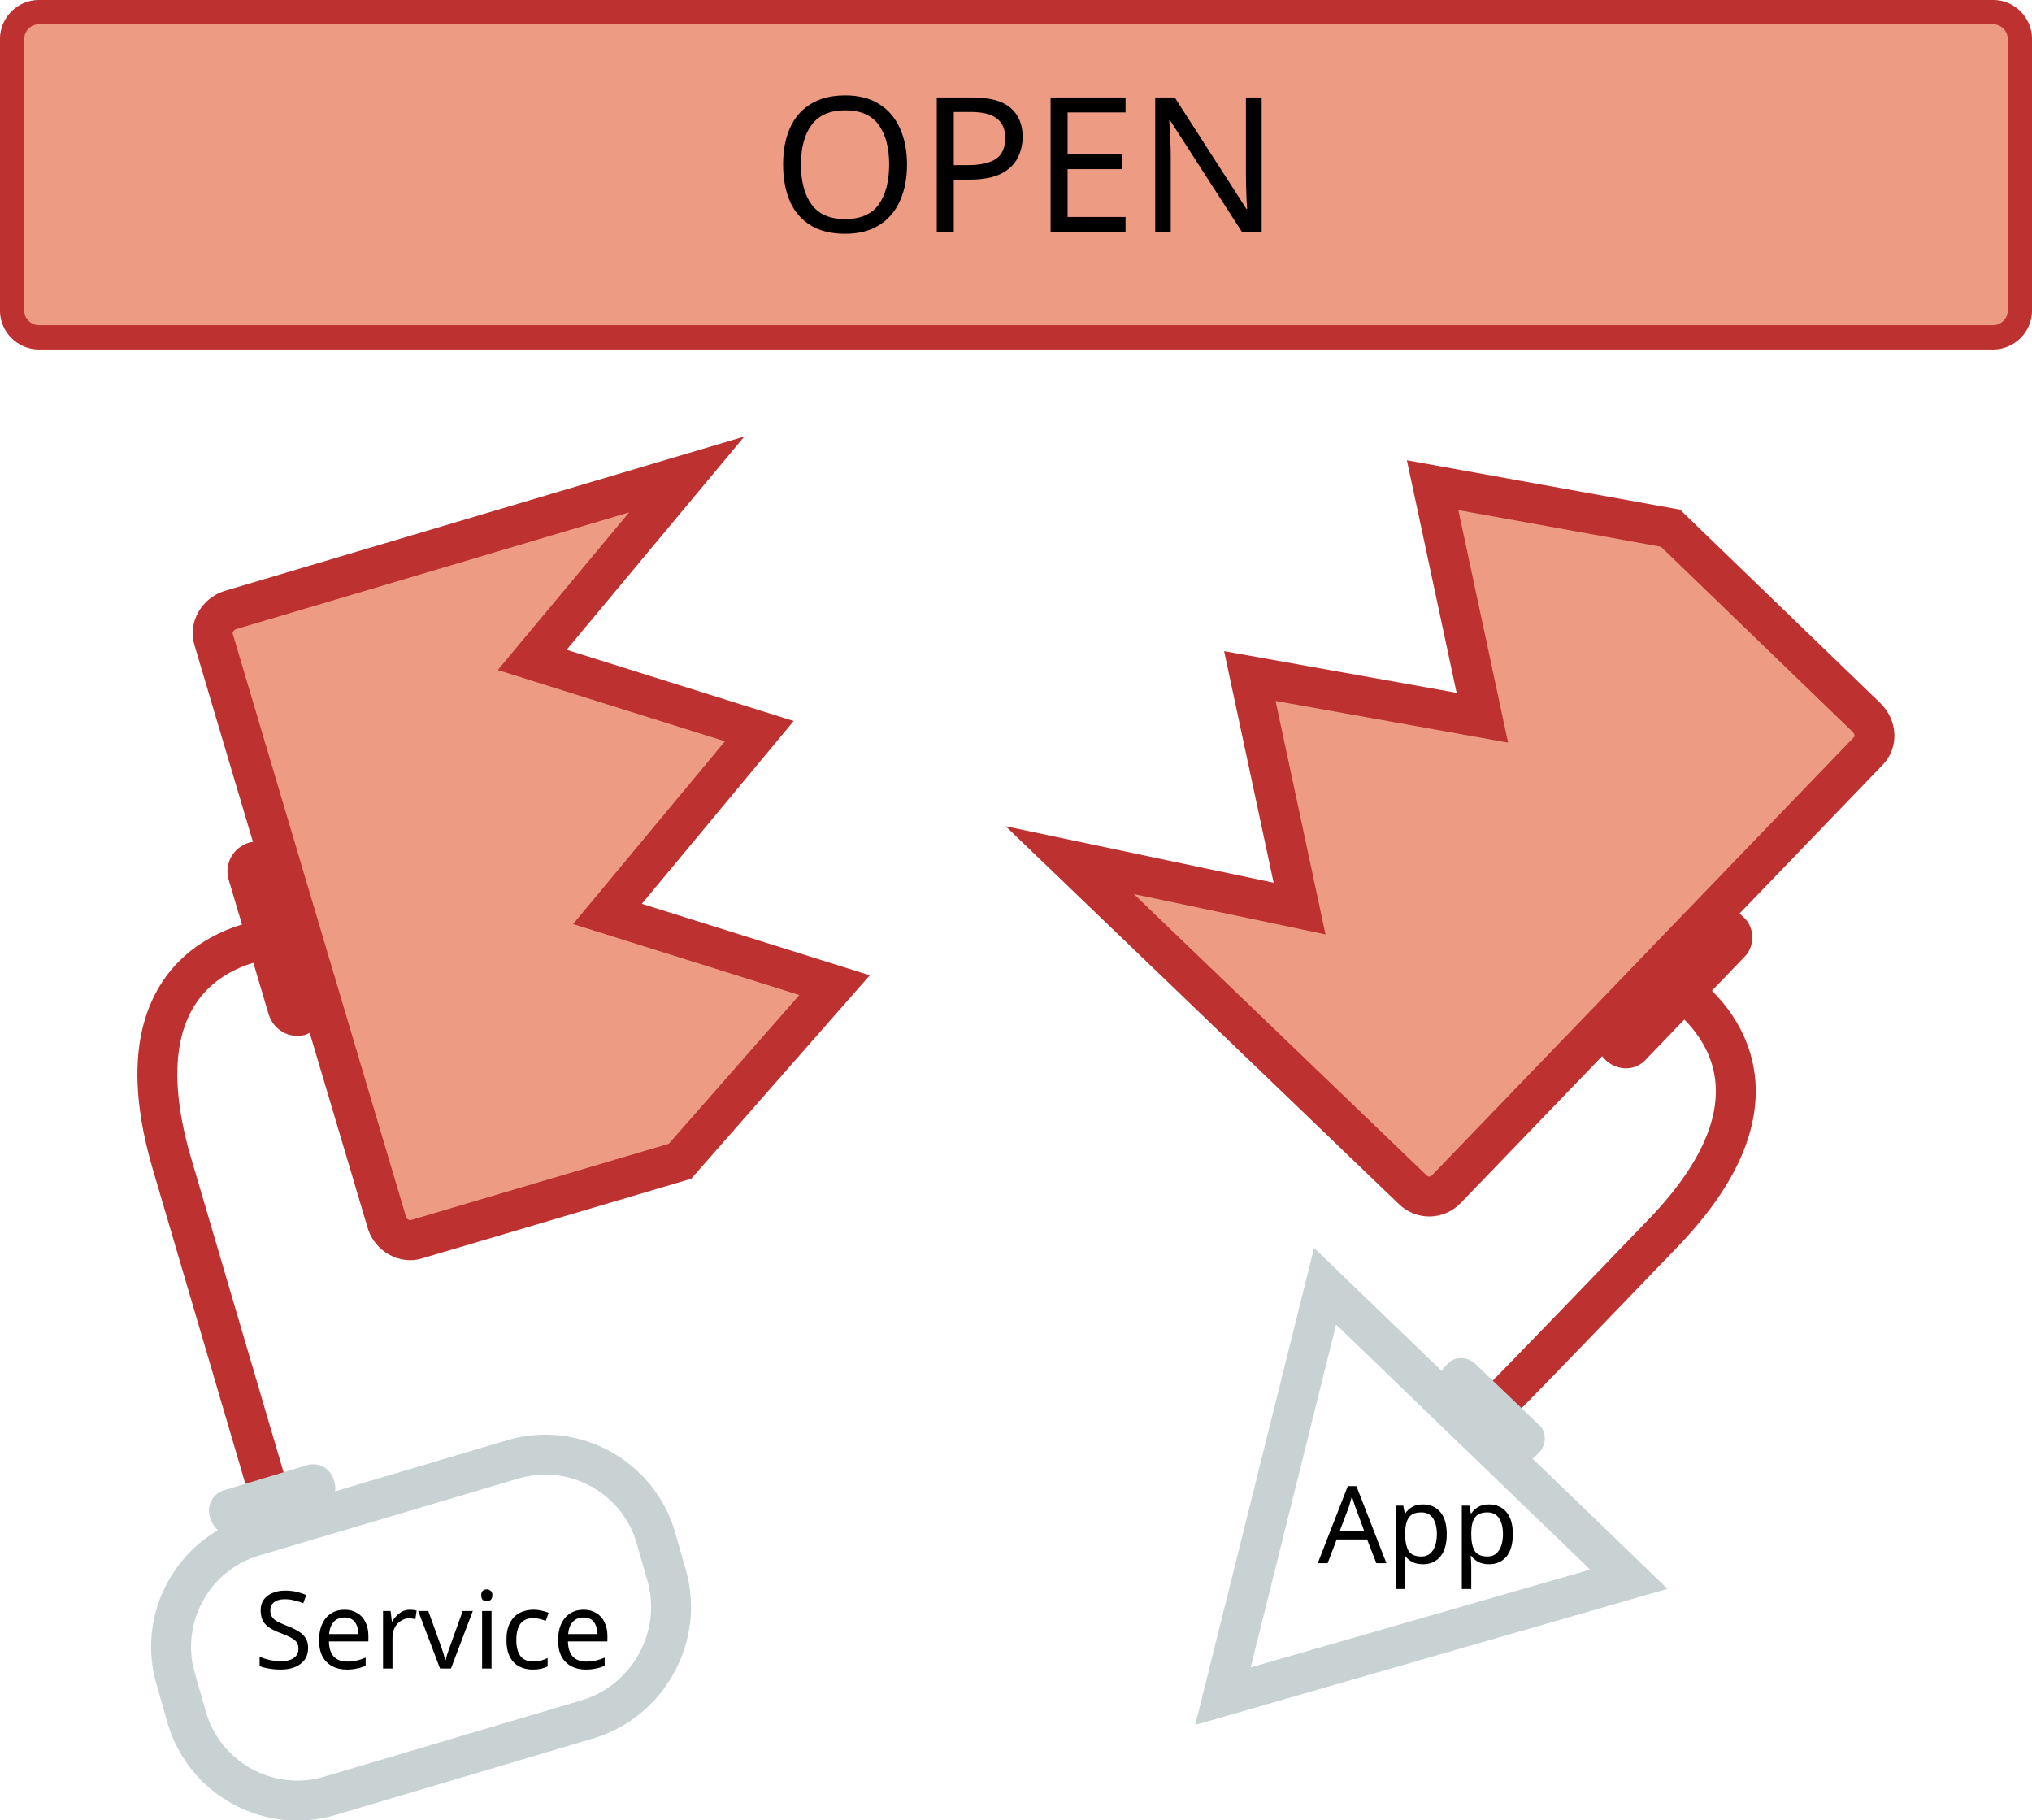
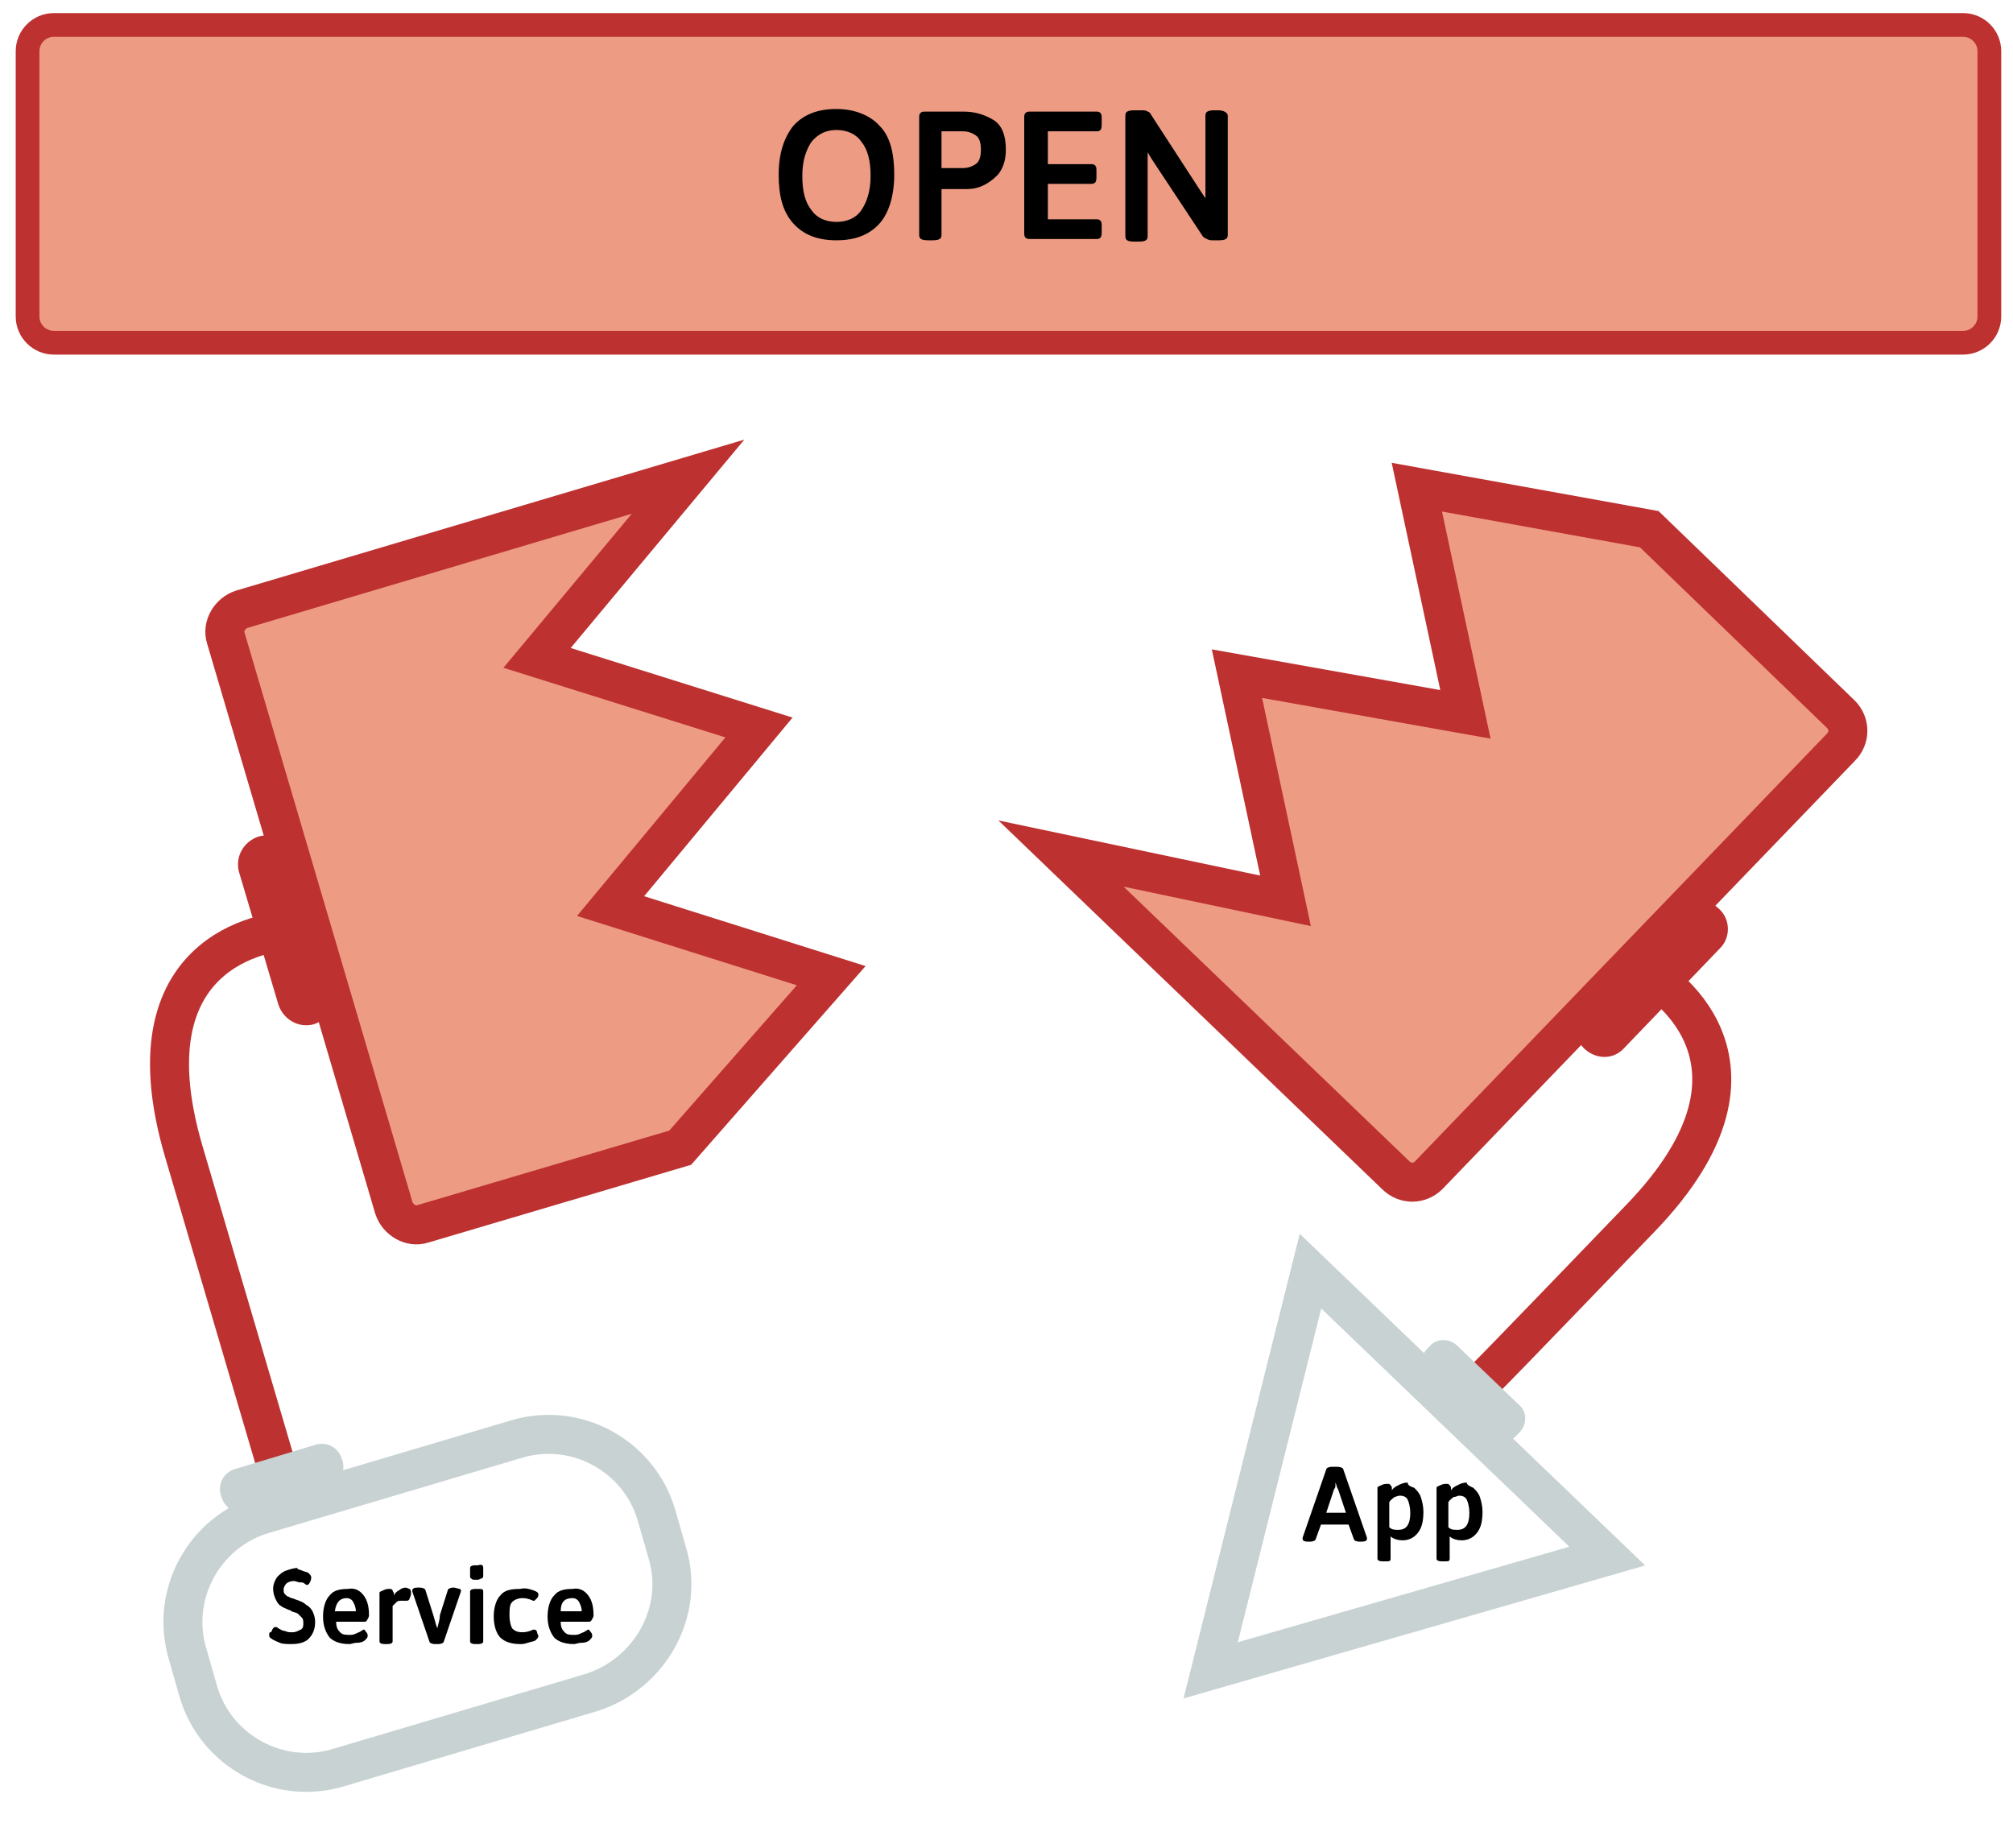
- <svg xmlns="http://www.w3.org/2000/svg" version="1.1" id="Layer_1" x="0px" y="0px" width="151.2px" height="135.4px" viewBox="0 0 151.2 135.4" style="enable-background:new 0 0 151.2 135.4;" xml:space="preserve">
+ <svg xmlns="http://www.w3.org/2000/svg" version="1.1" id="Layer_1" x="0px" y="0px" width="153.3px" height="140.7px" viewBox="0 0 153.3 140.7" style="enable-background:new 0 0 153.3 140.7;" xml:space="preserve">
  <style type="text/css">
	.st0{fill:#D1EE83;stroke:#97BD30;stroke-width:2.5;stroke-miterlimit:10;}
	.st1{fill:#D1EE83;stroke:#97BD30;stroke-width:4;stroke-miterlimit:10;}
	.st2{fill:#97BD30;}
	.st3{fill:none;stroke:#97BD30;stroke-width:4;stroke-miterlimit:10;}
	.st4{fill:none;stroke:#C8D2D2;stroke-width:4;stroke-miterlimit:10;}
	.st5{fill:#C8D2D2;}
	.st6{fill:#D1EE83;stroke:#97BD30;stroke-width:3.499;stroke-miterlimit:10;}
	.st7{fill:#D1EE83;stroke:#97BD30;stroke-width:5.681;stroke-miterlimit:10;}
	.st8{fill:none;stroke:#97BD30;stroke-width:4.871;stroke-miterlimit:10;}
	.st9{fill:none;stroke:#C8D2D2;stroke-width:4.808;stroke-miterlimit:10;}
	.st10{fill:none;stroke:#C8D2D2;stroke-width:3.242;stroke-miterlimit:10;}
	.st11{fill:none;stroke:#97BD30;stroke-width:2.5;stroke-miterlimit:10;}
	.st12{fill:#EE9B83;stroke:#BD3130;stroke-width:2.5;stroke-miterlimit:10;}
	.st13{fill:#BD3130;}
	.st14{fill:none;stroke:#BD3130;stroke-width:4;stroke-miterlimit:10;}
	.st15{fill:#EE9B83;stroke:#BD3130;stroke-width:4;stroke-miterlimit:10;}
	.st16{fill:none;stroke:#97BD30;stroke-width:3;stroke-miterlimit:10;}
	.st17{fill:#FF990D;}
	.st18{fill:none;stroke:#BD3130;stroke-width:2.404;stroke-miterlimit:10;}
	.st19{fill:none;stroke:#C8D2D2;stroke-width:2.404;stroke-miterlimit:10;}
	.st20{fill:#EE9B83;stroke:#BD3130;stroke-width:2.404;stroke-miterlimit:10;}
	.st21{fill:#D1EE83;stroke:#97BD30;stroke-width:1.807;stroke-miterlimit:10;}
	.st22{fill:#D1EE83;stroke:#97BD30;stroke-width:3;stroke-miterlimit:10;}
	.st23{fill:none;stroke:#C8D2D2;stroke-width:3;stroke-miterlimit:10;}
	.st24{fill:#D1EE83;stroke:#97BD30;stroke-width:2.661;stroke-miterlimit:10;}
	.st25{fill:none;stroke:#BD3130;stroke-width:2.661;stroke-miterlimit:10;}
	.st26{fill:none;stroke:#97BD30;stroke-width:2.661;stroke-miterlimit:10;}
	.st27{fill:#EE9B83;stroke:#BD3130;stroke-width:2.661;stroke-miterlimit:10;}
	.st28{fill:none;stroke:#C8D2D2;stroke-width:2.661;stroke-miterlimit:10;}
	.st29{fill:#EE9B83;stroke:#BD3130;stroke-width:1.807;stroke-miterlimit:10;}
	.st30{fill:none;stroke:#97BD30;stroke-width:1.807;stroke-miterlimit:10;}
	.st31{fill:none;stroke:#BD3130;stroke-width:2.97;stroke-miterlimit:10;}
	.st32{fill:none;stroke:#C8D2D2;stroke-width:2.97;stroke-miterlimit:10;}
	.st33{fill:#EE9B83;stroke:#BD3130;stroke-width:2.97;stroke-miterlimit:10;}
	.st34{fill:none;stroke:#BD3130;stroke-width:3;stroke-miterlimit:10;}
	.st35{fill:#EE9B83;stroke:#BD3130;stroke-width:3;stroke-miterlimit:10;}
	.st36{fill:none;stroke:#BD3130;stroke-width:2.61;stroke-miterlimit:10;}
	.st37{fill:none;stroke:#C8D2D2;stroke-width:2.61;stroke-miterlimit:10;}
	.st38{fill:#EE9B83;stroke:#BD3130;stroke-width:2.61;stroke-miterlimit:10;}
	.st39{fill:none;stroke:#97BD30;stroke-width:2.636;stroke-miterlimit:10;}
	.st40{fill:none;stroke:#97BD30;stroke-width:1.807;stroke-miterlimit:10;}
- 	.st41{font-family:'Asap-Medium';}
- 	.st42{font-size:14px;}
- 	.st43{fill:none;}
- 	.st44{font-size:8px;}
</style>
  <g>
-     <path class="st29" d="M148.3,25.1H2.9c-1.1,0-2-0.9-2-2V2.9c0-1.1,0.9-2,2-2h145.4c1.1,0,2,0.9,2,2v20.2   C150.3,24.2,149.4,25.1,148.3,25.1z" />
-     <text transform="matrix(1 0 0 1 57.4112 17.255)" class="st41 st42">OPEN</text>
-     <path class="st13" d="M22.7,77L22.7,77c-1.1,0.3-2.3-0.3-2.7-1.5l-3-10.1c-0.3-1.1,0.3-2.3,1.5-2.7h0c1.1-0.3,2.3,0.3,2.7,1.5   l3,10.1C24.5,75.4,23.8,76.6,22.7,77z" />
-     <path class="st31" d="M20.6,69.8c0,0-12.6,0.5-7.8,16.8s7.3,24.8,7.3,24.8" />
-     <path class="st32" d="M43.8,127.9l-19.2,5.7c-4.6,1.4-9.4-1.3-10.7-5.8l-0.8-2.8c-1.4-4.6,1.3-9.4,5.8-10.7l19.2-5.7   c4.6-1.4,9.4,1.3,10.7,5.8l0.8,2.8C50.9,121.7,48.3,126.5,43.8,127.9z" />
-     <path class="st5" d="M15.7,113.1l-0.1-0.3c-0.2-0.8,0.2-1.6,1-1.9l6.3-1.9c0.8-0.2,1.6,0.2,1.9,1l0.1,0.3c0.2,0.8-0.2,1.6-1,1.9   l-6.3,1.9C16.8,114.4,16,113.9,15.7,113.1z" />
-     <path class="st33" d="M45.2,68l11.3-13.6l-16.9-5.3l11.5-13.8l-34,10.1c-0.9,0.3-1.5,1.3-1.2,2.2L28.8,91c0.3,0.9,1.3,1.5,2.2,1.2   l19.6-5.8l11.5-13.1L45.2,68z" />
-     <path class="st13" d="M119.5,78.9L119.5,78.9c-0.9-0.8-0.9-2.2-0.1-3l7.3-7.6c0.8-0.9,2.2-0.9,3-0.1v0c0.9,0.8,0.9,2.2,0.1,3   l-7.3,7.6C121.7,79.7,120.4,79.7,119.5,78.9z" />
-     <path class="st31" d="M124.5,73.3c0,0,11,6.3-0.8,18.5c-3,3.1-9.8,10.2-12.1,12.5" />
-     <polygon class="st32" points="98.6,95.7 91,126.2 121.2,117.5  " />
-     <path class="st5" d="M114.3,108.3l0.2-0.2c0.6-0.6,0.6-1.6,0-2.1l-4.7-4.5c-0.6-0.6-1.6-0.6-2.1,0l-0.2,0.2c-0.6,0.6-0.6,1.6,0,2.1   l4.7,4.5C112.8,108.9,113.8,108.9,114.3,108.3z" />
-     <path class="st33" d="M138.9,53.4l-14.6-14.1l-17.7-3.2l3.7,17.3L93,50.3l3.7,17.3L79.6,64l25.5,24.5c0.7,0.7,1.8,0.7,2.5,0   L139,55.9C139.7,55.2,139.6,54.1,138.9,53.4z" />
+     <path class="st29" d="M149.5,26.1H4.1c-1.1,0-2-0.9-2-2V3.9c0-1.1,0.9-2,2-2h145.4c1.1,0,2,0.9,2,2v20.2   C151.5,25.2,150.6,26.1,149.5,26.1z" />
+     <g>
+       <path d="M67,9.6c0.8,0.8,1.1,2.1,1.1,3.7s-0.4,2.9-1.1,3.7c-0.8,0.9-1.9,1.3-3.3,1.3s-2.5-0.4-3.3-1.3c-0.8-0.9-1.1-2.1-1.1-3.7    c0-1.6,0.4-2.8,1.1-3.7c0.8-0.9,1.9-1.3,3.3-1.3S66.3,8.8,67,9.6z M61.8,10.8c-0.4,0.6-0.7,1.4-0.7,2.6c0,1.1,0.2,2,0.7,2.6    c0.4,0.6,1.1,0.9,1.9,0.9c0.8,0,1.5-0.3,1.9-0.9c0.4-0.6,0.7-1.4,0.7-2.6c0-1.1-0.2-2-0.7-2.6c-0.4-0.6-1.1-0.9-1.9-0.9    C62.9,9.9,62.3,10.2,61.8,10.8z" />
+       <path d="M75.6,9.1c0.7,0.4,1,1.2,1,2.3c0,0.8-0.2,1.4-0.6,1.9c-0.4,0.4-0.8,0.7-1.3,0.9c-0.5,0.2-0.9,0.2-1.3,0.2h-1.7v3.5    c0,0.3-0.2,0.4-0.7,0.4h-0.3c-0.5,0-0.7-0.1-0.7-0.4V9c0-0.2,0-0.3,0.1-0.4c0.1-0.1,0.2-0.1,0.4-0.1h2.9    C74.2,8.5,74.9,8.7,75.6,9.1z M71.7,10v2.8h1.6c0.4,0,0.7-0.1,1-0.3c0.3-0.2,0.4-0.6,0.4-1.1c0-0.5-0.1-0.9-0.4-1.1    s-0.6-0.3-1-0.3H71.7z" />
+       <path d="M83.8,8.6c0.1,0.1,0.1,0.2,0.1,0.5v0.3c0,0.2,0,0.4-0.1,0.5C83.7,10,83.6,10,83.5,10h-3.7v2.5h3.3c0.1,0,0.2,0,0.3,0.1    c0.1,0.1,0.1,0.2,0.1,0.5v0.3c0,0.2,0,0.4-0.1,0.5C83.3,14,83.2,14,83.1,14h-3.3v2.7h3.7c0.1,0,0.2,0,0.3,0.1    c0.1,0.1,0.1,0.2,0.1,0.5v0.3c0,0.2,0,0.4-0.1,0.5c-0.1,0.1-0.2,0.1-0.3,0.1h-5c-0.2,0-0.3,0-0.4-0.1s-0.1-0.2-0.1-0.4V9    c0-0.2,0-0.3,0.1-0.4c0.1-0.1,0.2-0.1,0.4-0.1h5C83.6,8.5,83.7,8.5,83.8,8.6z" />
+       <path d="M93.5,8.8v9.1c0,0.3-0.2,0.4-0.7,0.4h-0.4c-0.2,0-0.3,0-0.5-0.1s-0.2-0.1-0.3-0.2l-3.9-5.9l-0.3-0.5v6.4    c0,0.3-0.2,0.4-0.7,0.4h-0.3c-0.5,0-0.7-0.1-0.7-0.4V8.8c0-0.3,0.2-0.4,0.7-0.4h0.5c0.2,0,0.4,0,0.5,0.1c0.1,0,0.2,0.1,0.3,0.3    l3.7,5.7l0.4,0.6V8.8c0-0.3,0.2-0.4,0.7-0.4h0.3C93.2,8.4,93.5,8.6,93.5,8.8z" />
+     </g>
+     <path class="st13" d="M23.9,78L23.9,78c-1.1,0.3-2.3-0.3-2.7-1.5l-3-10.1c-0.3-1.1,0.3-2.3,1.5-2.7h0c1.1-0.3,2.3,0.3,2.7,1.5   l3,10.1C25.7,76.4,25.1,77.6,23.9,78z" />
+     <path class="st31" d="M21.8,70.9c0,0-12.6,0.5-7.8,16.8s7.3,24.8,7.3,24.8" />
+     <path class="st32" d="M45,128.9l-19.2,5.7c-4.6,1.4-9.4-1.3-10.7-5.8l-0.8-2.8c-1.4-4.6,1.3-9.4,5.8-10.7l19.2-5.7   c4.6-1.4,9.4,1.3,10.7,5.8l0.8,2.8C52.2,122.7,49.5,127.5,45,128.9z" />
+     <path class="st5" d="M16.9,114.1l-0.1-0.3c-0.2-0.8,0.2-1.6,1-1.9l6.3-1.9c0.8-0.2,1.6,0.2,1.9,1l0.1,0.3c0.2,0.8-0.2,1.6-1,1.9   l-6.3,1.9C18,115.4,17.2,114.9,16.9,114.1z" />
+     <path class="st33" d="M46.5,69l11.3-13.6l-16.9-5.3l11.5-13.8l-34,10.1c-0.9,0.3-1.5,1.3-1.2,2.2L30,92c0.3,0.9,1.3,1.5,2.2,1.2   l19.6-5.8l11.5-13.1L46.5,69z" />
+     <path class="st13" d="M120.7,79.9L120.7,79.9c-0.9-0.8-0.9-2.2-0.1-3l7.3-7.6c0.8-0.9,2.2-0.9,3-0.1v0c0.9,0.8,0.9,2.2,0.1,3   l-7.3,7.6C122.9,80.7,121.6,80.7,120.7,79.9z" />
+     <path class="st31" d="M125.7,74.3c0,0,11,6.3-0.8,18.5c-3,3.1-9.8,10.2-12.1,12.5" />
+     <polygon class="st32" points="99.8,96.8 92.2,127.2 122.4,118.5  " />
+     <path class="st5" d="M115.5,109.3l0.2-0.2c0.6-0.6,0.6-1.6,0-2.1l-4.7-4.5c-0.6-0.6-1.6-0.6-2.1,0l-0.2,0.2c-0.6,0.6-0.6,1.6,0,2.1   l4.7,4.5C114,110,115,109.9,115.5,109.3z" />
+     <path class="st33" d="M140.2,54.4l-14.6-14.1l-17.7-3.2l3.7,17.3l-17.4-3.1l3.7,17.3l-17.1-3.6l25.5,24.5c0.7,0.7,1.8,0.7,2.5,0   l31.4-32.6C140.9,56.2,140.9,55.1,140.2,54.4z" />
  </g>
-   <rect x="92.7" y="110.3" class="st43" width="24.9" height="6.2" />
-   <text transform="matrix(1 0 0 1 98.0537 116.308)" class="st41 st44">App</text>
-   <rect x="14.4" y="118.1" class="st43" width="34.4" height="6.2" />
-   <text transform="matrix(1 0 0 1 18.9116 124.1442)" class="st41 st44">Service</text>
+   <g>
+     <path d="M102.3,111.9l1.8,5.2c0,0,0,0.1,0,0.1c0,0.1-0.1,0.2-0.4,0.2h-0.2c-0.2,0-0.4-0.1-0.4-0.2l-0.4-1.1h-2.1l-0.4,1.1   c0,0.1-0.2,0.2-0.4,0.2h-0.2c-0.3,0-0.4-0.1-0.4-0.2c0,0,0-0.1,0-0.1l1.8-5.2c0-0.1,0.2-0.2,0.4-0.2h0.4   C102.1,111.7,102.3,111.8,102.3,111.9z M101.7,112.9c0,0,0,0.1,0,0.2c0,0.1,0,0.2-0.1,0.3l-0.6,1.8h1.5l-0.6-1.8   C101.8,113.3,101.8,113.1,101.7,112.9L101.7,112.9z" />
+     <path d="M107.7,113.3c0.2,0.2,0.4,0.4,0.5,0.7s0.2,0.7,0.2,1.1c0,0.7-0.1,1.2-0.4,1.6c-0.3,0.4-0.7,0.6-1.2,0.6   c-0.3,0-0.7-0.1-0.9-0.3v1.7c0,0.2-0.1,0.2-0.4,0.2h-0.2c-0.3,0-0.4-0.1-0.4-0.2v-4.3c0-0.4,0-0.6,0-0.8c0-0.2,0-0.3,0-0.3   c0-0.1,0.1-0.1,0.3-0.2s0.3-0.1,0.5-0.1c0.1,0,0.1,0,0.2,0.1s0.1,0.2,0.1,0.2c0,0.1,0,0.1,0,0.2c0.1-0.2,0.3-0.3,0.5-0.4   c0.2-0.1,0.4-0.2,0.7-0.2C107.2,113.1,107.4,113.2,107.7,113.3z M106.2,114c-0.1,0.1-0.3,0.2-0.4,0.4v1.9c0.2,0.2,0.4,0.2,0.7,0.2   c0.6,0,0.9-0.4,0.9-1.3c0-0.4-0.1-0.8-0.2-1c-0.1-0.2-0.3-0.3-0.6-0.3C106.4,113.9,106.3,114,106.2,114z" />
+     <path d="M112.2,113.3c0.2,0.2,0.4,0.4,0.5,0.7s0.2,0.7,0.2,1.1c0,0.7-0.1,1.2-0.4,1.6c-0.3,0.4-0.7,0.6-1.2,0.6   c-0.3,0-0.7-0.1-0.9-0.3v1.7c0,0.2-0.1,0.2-0.4,0.2h-0.2c-0.3,0-0.4-0.1-0.4-0.2v-4.3c0-0.4,0-0.6,0-0.8c0-0.2,0-0.3,0-0.3   c0-0.1,0.1-0.1,0.3-0.2s0.3-0.1,0.5-0.1c0.1,0,0.1,0,0.2,0.1s0.1,0.2,0.1,0.2c0,0.1,0,0.1,0,0.2c0.1-0.2,0.3-0.3,0.5-0.4   c0.2-0.1,0.4-0.2,0.7-0.2C111.7,113.1,112,113.2,112.2,113.3z M110.7,114c-0.1,0.1-0.3,0.2-0.4,0.4v1.9c0.2,0.2,0.4,0.2,0.7,0.2   c0.6,0,0.9-0.4,0.9-1.3c0-0.4-0.1-0.8-0.2-1c-0.1-0.2-0.3-0.3-0.6-0.3C111,113.9,110.9,114,110.7,114z" />
+   </g>
+   <g>
+     <path d="M23,119.6c0.2,0.1,0.4,0.1,0.5,0.2c0.1,0.1,0.2,0.2,0.2,0.3c0,0.1,0,0.2-0.1,0.4c-0.1,0.2-0.2,0.2-0.2,0.2   c0,0-0.1,0-0.2-0.1c-0.1-0.1-0.2-0.1-0.4-0.1c-0.1,0-0.3-0.1-0.4-0.1c-0.3,0-0.5,0.1-0.6,0.2s-0.2,0.3-0.2,0.4c0,0.2,0,0.3,0.1,0.4   c0.1,0.1,0.2,0.2,0.3,0.2c0.1,0.1,0.3,0.1,0.5,0.2c0.3,0.1,0.6,0.2,0.8,0.4c0.2,0.1,0.4,0.3,0.5,0.5c0.1,0.2,0.2,0.5,0.2,0.8   c0,0.6-0.2,1-0.5,1.3c-0.3,0.3-0.8,0.4-1.3,0.4c-0.3,0-0.7,0-0.9-0.1s-0.5-0.2-0.6-0.3c-0.2-0.1-0.2-0.2-0.2-0.3   c0-0.1,0-0.2,0.1-0.2s0.1-0.2,0.2-0.3c0.1-0.1,0.1-0.1,0.2-0.1c0,0,0.1,0,0.2,0.1c0.2,0.1,0.3,0.2,0.5,0.2c0.2,0.1,0.3,0.1,0.6,0.1   c0.2,0,0.4-0.1,0.6-0.2c0.2-0.1,0.2-0.3,0.2-0.5c0-0.1,0-0.3-0.1-0.4c-0.1-0.1-0.2-0.2-0.3-0.3c-0.1-0.1-0.3-0.1-0.5-0.2   c-0.1-0.1-0.2-0.1-0.2-0.1c-0.2-0.1-0.5-0.2-0.6-0.3c-0.2-0.1-0.3-0.3-0.4-0.5c-0.1-0.2-0.2-0.5-0.2-0.8c0-0.3,0.1-0.6,0.3-0.9   c0.2-0.2,0.4-0.4,0.7-0.5s0.6-0.2,0.9-0.2C22.5,119.5,22.8,119.5,23,119.6z" />
+     <path d="M27.7,121.5c0.3,0.4,0.4,0.9,0.4,1.5c0,0.1,0,0.1-0.1,0.3s-0.2,0.2-0.2,0.2h-2.2c0,0.4,0.1,0.6,0.3,0.8s0.4,0.2,0.7,0.2   c0.2,0,0.3,0,0.5-0.1s0.3-0.1,0.4-0.2c0.1,0,0.1-0.1,0.2-0.1c0.1,0,0.1,0.1,0.2,0.2s0.1,0.2,0.1,0.3c0,0.1-0.1,0.2-0.2,0.3   s-0.3,0.2-0.6,0.2s-0.4,0.1-0.6,0.1c-0.7,0-1.2-0.2-1.5-0.5c-0.3-0.4-0.5-0.9-0.5-1.6c0-0.7,0.2-1.3,0.5-1.6   c0.3-0.4,0.8-0.5,1.4-0.5C27,120.9,27.4,121.1,27.7,121.5z M25.5,122.7h1.6c0-0.3-0.1-0.5-0.2-0.7c-0.1-0.2-0.3-0.3-0.5-0.3   C25.9,121.7,25.6,122,25.5,122.7z" />
+     <path d="M31.2,121c0.1,0.1,0.1,0.2,0.1,0.3s0,0.2-0.1,0.4c0,0.1-0.1,0.2-0.2,0.2c0,0-0.1,0-0.2,0c-0.1,0-0.2,0-0.2,0   c-0.2,0-0.3,0-0.4,0.1c-0.1,0.1-0.2,0.2-0.3,0.3v2.7c0,0.1-0.1,0.2-0.4,0.2h-0.2c-0.3,0-0.4-0.1-0.4-0.2v-2.6c0-0.4,0-0.6,0-0.8   c0-0.2,0-0.3,0-0.3c0-0.1,0.1-0.1,0.3-0.2s0.3-0.1,0.5-0.1c0.1,0,0.1,0,0.2,0.1c0,0.1,0.1,0.2,0.1,0.2c0,0.1,0,0.1,0,0.2   c0.1-0.2,0.2-0.3,0.4-0.4c0.1-0.1,0.3-0.2,0.5-0.2C31,120.9,31.1,121,31.2,121z" />
+     <path d="M35.1,121.1c0,0,0,0.1,0,0.1l-1.3,3.8c0,0.1-0.2,0.2-0.4,0.2h-0.3c-0.2,0-0.4-0.1-0.4-0.2l-1.3-3.8c0-0.1,0-0.1,0-0.1   c0-0.1,0.1-0.2,0.4-0.2h0.2c0.2,0,0.4,0.1,0.4,0.2l0.6,1.9l0.2,0.7l0.1,0.3h0c0.1-0.4,0.2-0.7,0.2-1l0.6-1.9c0-0.1,0.2-0.2,0.4-0.2   h0.1C35,121,35.1,121,35.1,121.1z" />
+     <path d="M36.8,119.4v0.6c0,0.1,0,0.1-0.1,0.2c-0.1,0-0.2,0.1-0.3,0.1h-0.2c-0.1,0-0.3,0-0.3-0.1c-0.1,0-0.1-0.1-0.1-0.2v-0.6   c0-0.1,0.1-0.2,0.4-0.2h0.2C36.7,119.1,36.8,119.2,36.8,119.4z M36.8,121.2v3.8c0,0.1-0.1,0.2-0.4,0.2h-0.2c-0.3,0-0.4-0.1-0.4-0.2   v-3.8c0-0.1,0.1-0.2,0.4-0.2h0.2C36.7,121,36.8,121,36.8,121.2z" />
+     <path d="M40.6,121.1c0.3,0.1,0.4,0.2,0.4,0.3c0,0.1,0,0.2-0.1,0.3c-0.1,0.1-0.2,0.2-0.2,0.2c0,0,0,0-0.1,0   c-0.2-0.1-0.5-0.2-0.8-0.2c-0.3,0-0.6,0.1-0.8,0.3c-0.2,0.2-0.2,0.6-0.2,1c0,0.5,0.1,0.8,0.2,1c0.2,0.2,0.4,0.3,0.8,0.3   c0.3,0,0.6-0.1,0.8-0.2c0.1,0,0.1,0,0.1,0c0.1,0,0.2,0.1,0.2,0.2s0.1,0.2,0.1,0.3c0,0.1-0.1,0.2-0.2,0.3s-0.3,0.1-0.6,0.2   s-0.4,0.1-0.6,0.1c-0.7,0-1.2-0.2-1.5-0.5s-0.5-0.9-0.5-1.6c0-0.7,0.2-1.3,0.5-1.6c0.3-0.4,0.8-0.5,1.5-0.5   C40,120.9,40.3,121,40.6,121.1z" />
+     <path d="M44.8,121.5c0.3,0.4,0.4,0.9,0.4,1.5c0,0.1,0,0.1-0.1,0.3s-0.2,0.2-0.2,0.2h-2.2c0,0.4,0.1,0.6,0.3,0.8s0.4,0.2,0.7,0.2   c0.2,0,0.3,0,0.5-0.1s0.3-0.1,0.4-0.2c0.1,0,0.1-0.1,0.2-0.1c0.1,0,0.1,0.1,0.2,0.2s0.1,0.2,0.1,0.3c0,0.1-0.1,0.2-0.2,0.3   s-0.3,0.2-0.6,0.2s-0.4,0.1-0.6,0.1c-0.7,0-1.2-0.2-1.5-0.5c-0.3-0.4-0.5-0.9-0.5-1.6c0-0.7,0.2-1.3,0.5-1.6   c0.3-0.4,0.8-0.5,1.4-0.5C44.1,120.9,44.5,121.1,44.8,121.5z M42.7,122.7h1.6c0-0.3-0.1-0.5-0.2-0.7c-0.1-0.2-0.3-0.3-0.5-0.3   C43,121.7,42.7,122,42.7,122.7z" />
+   </g>
</svg>
